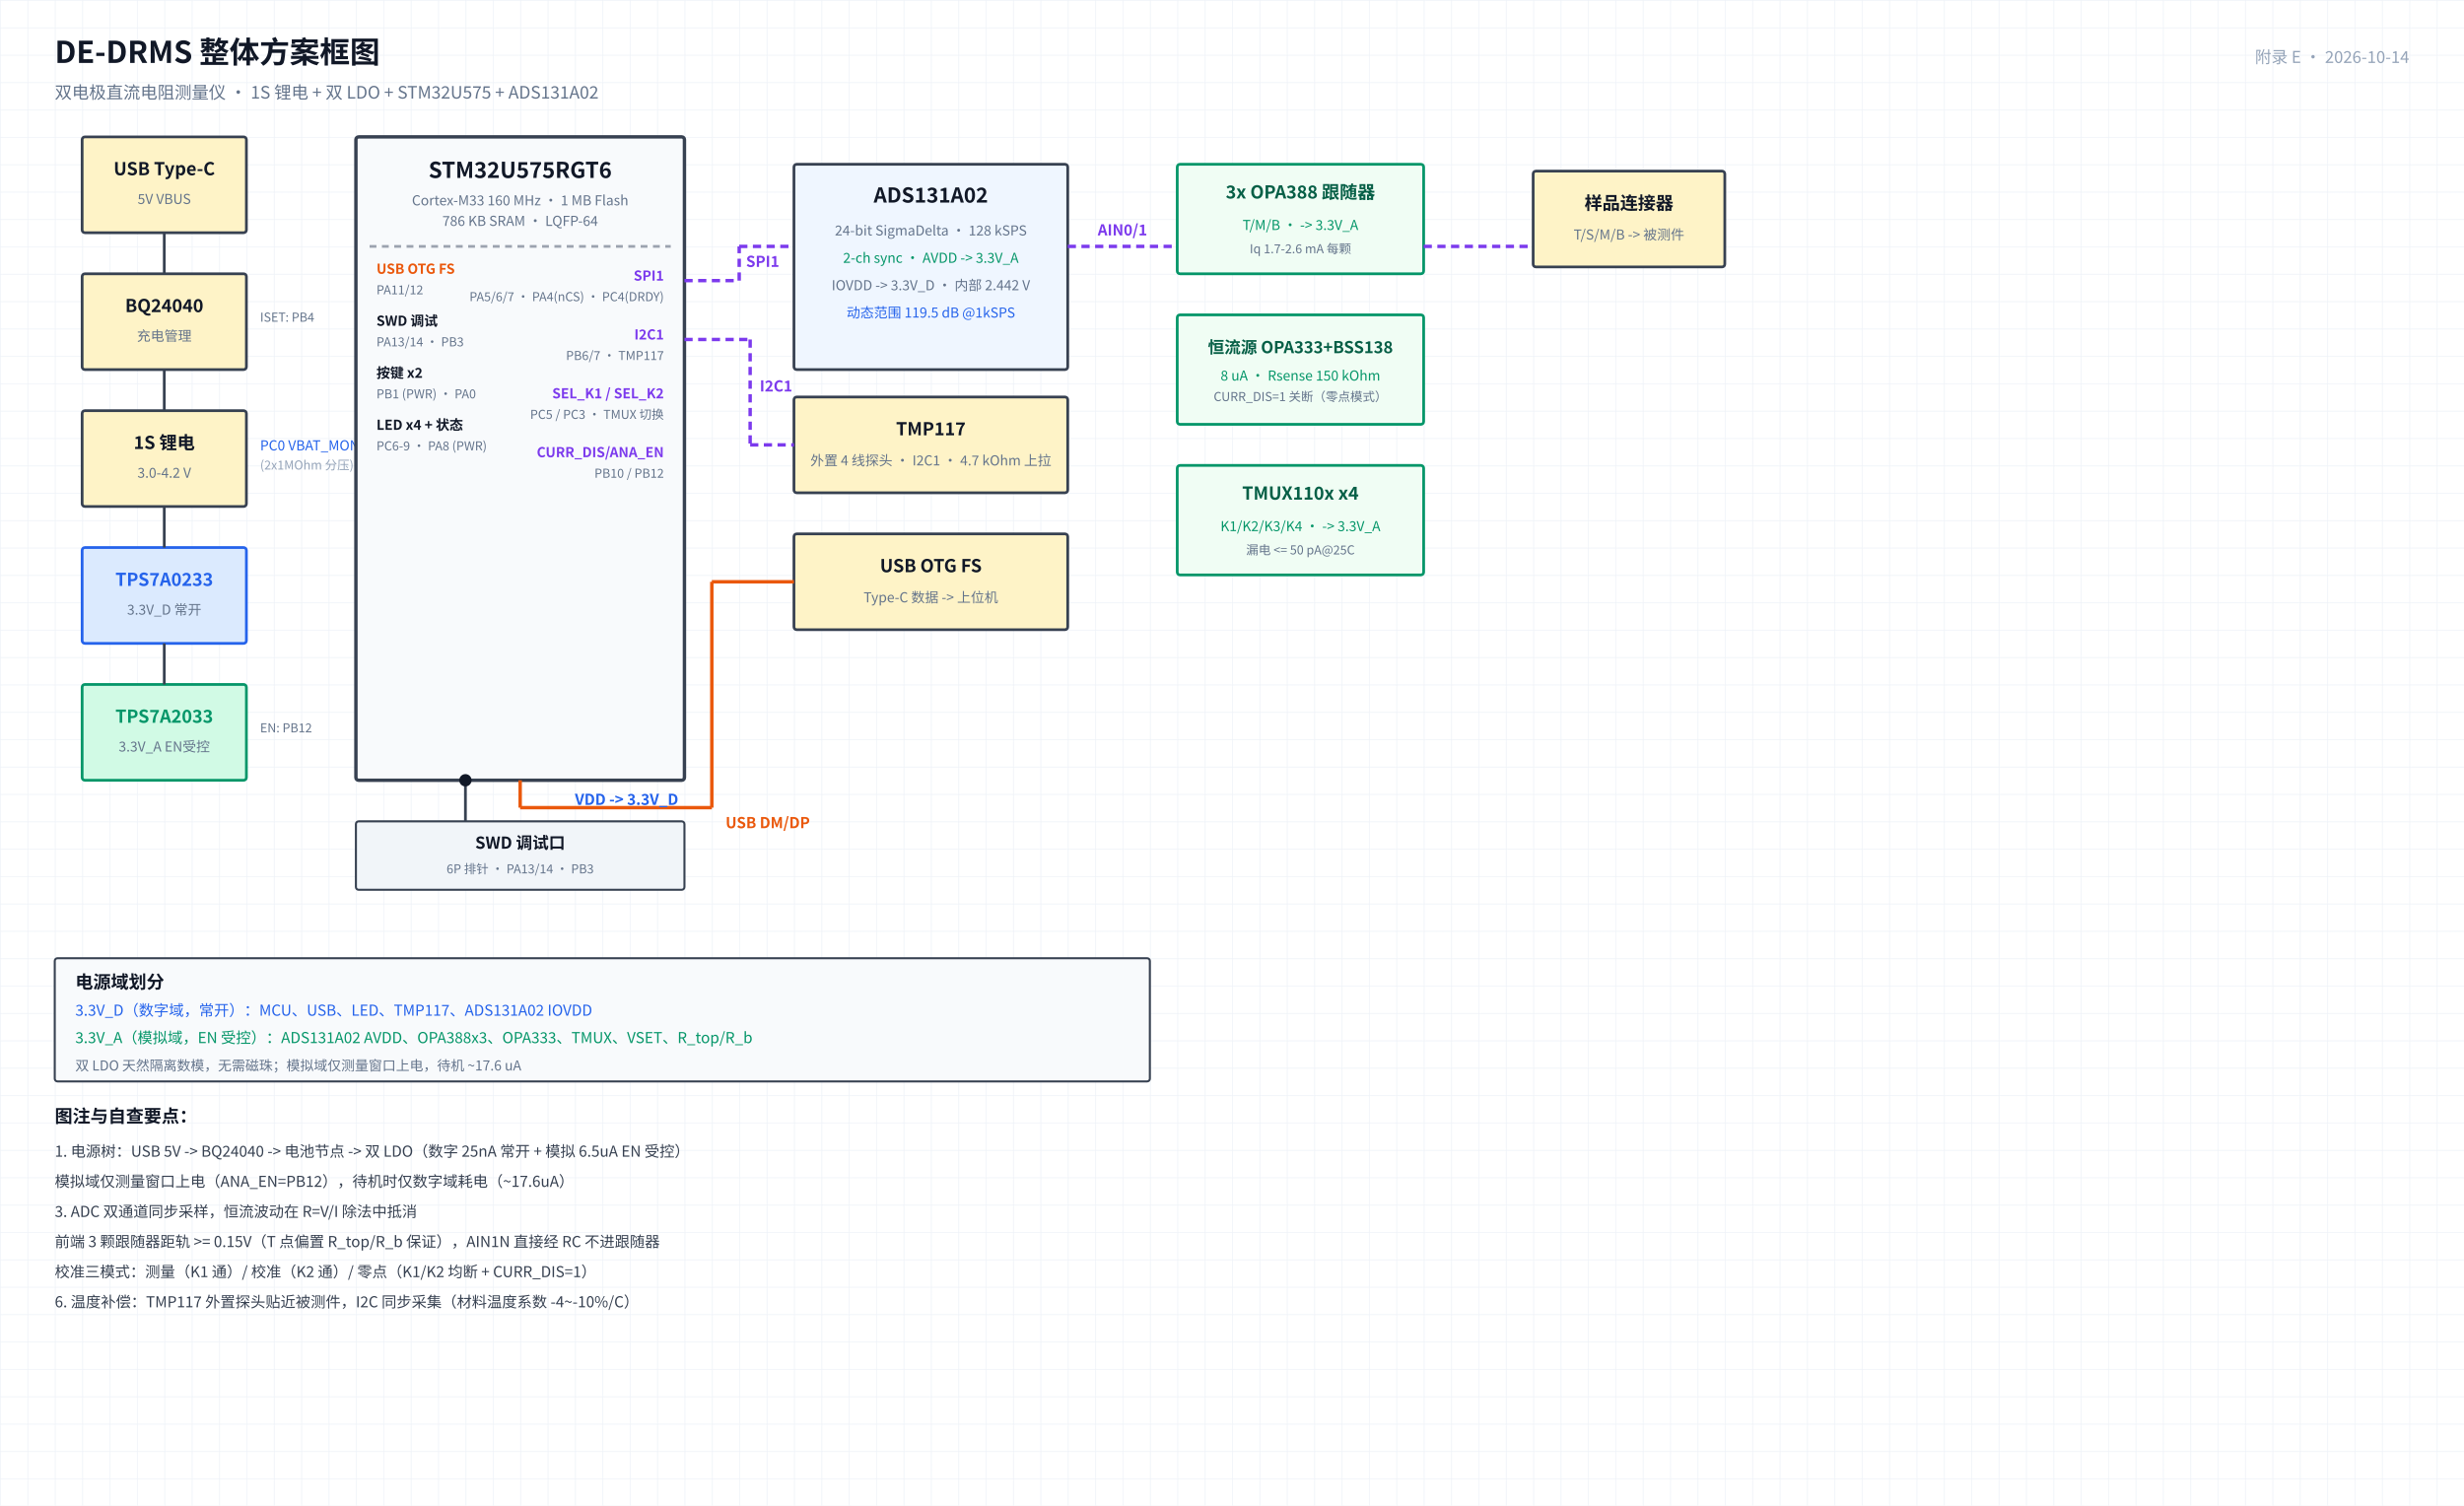
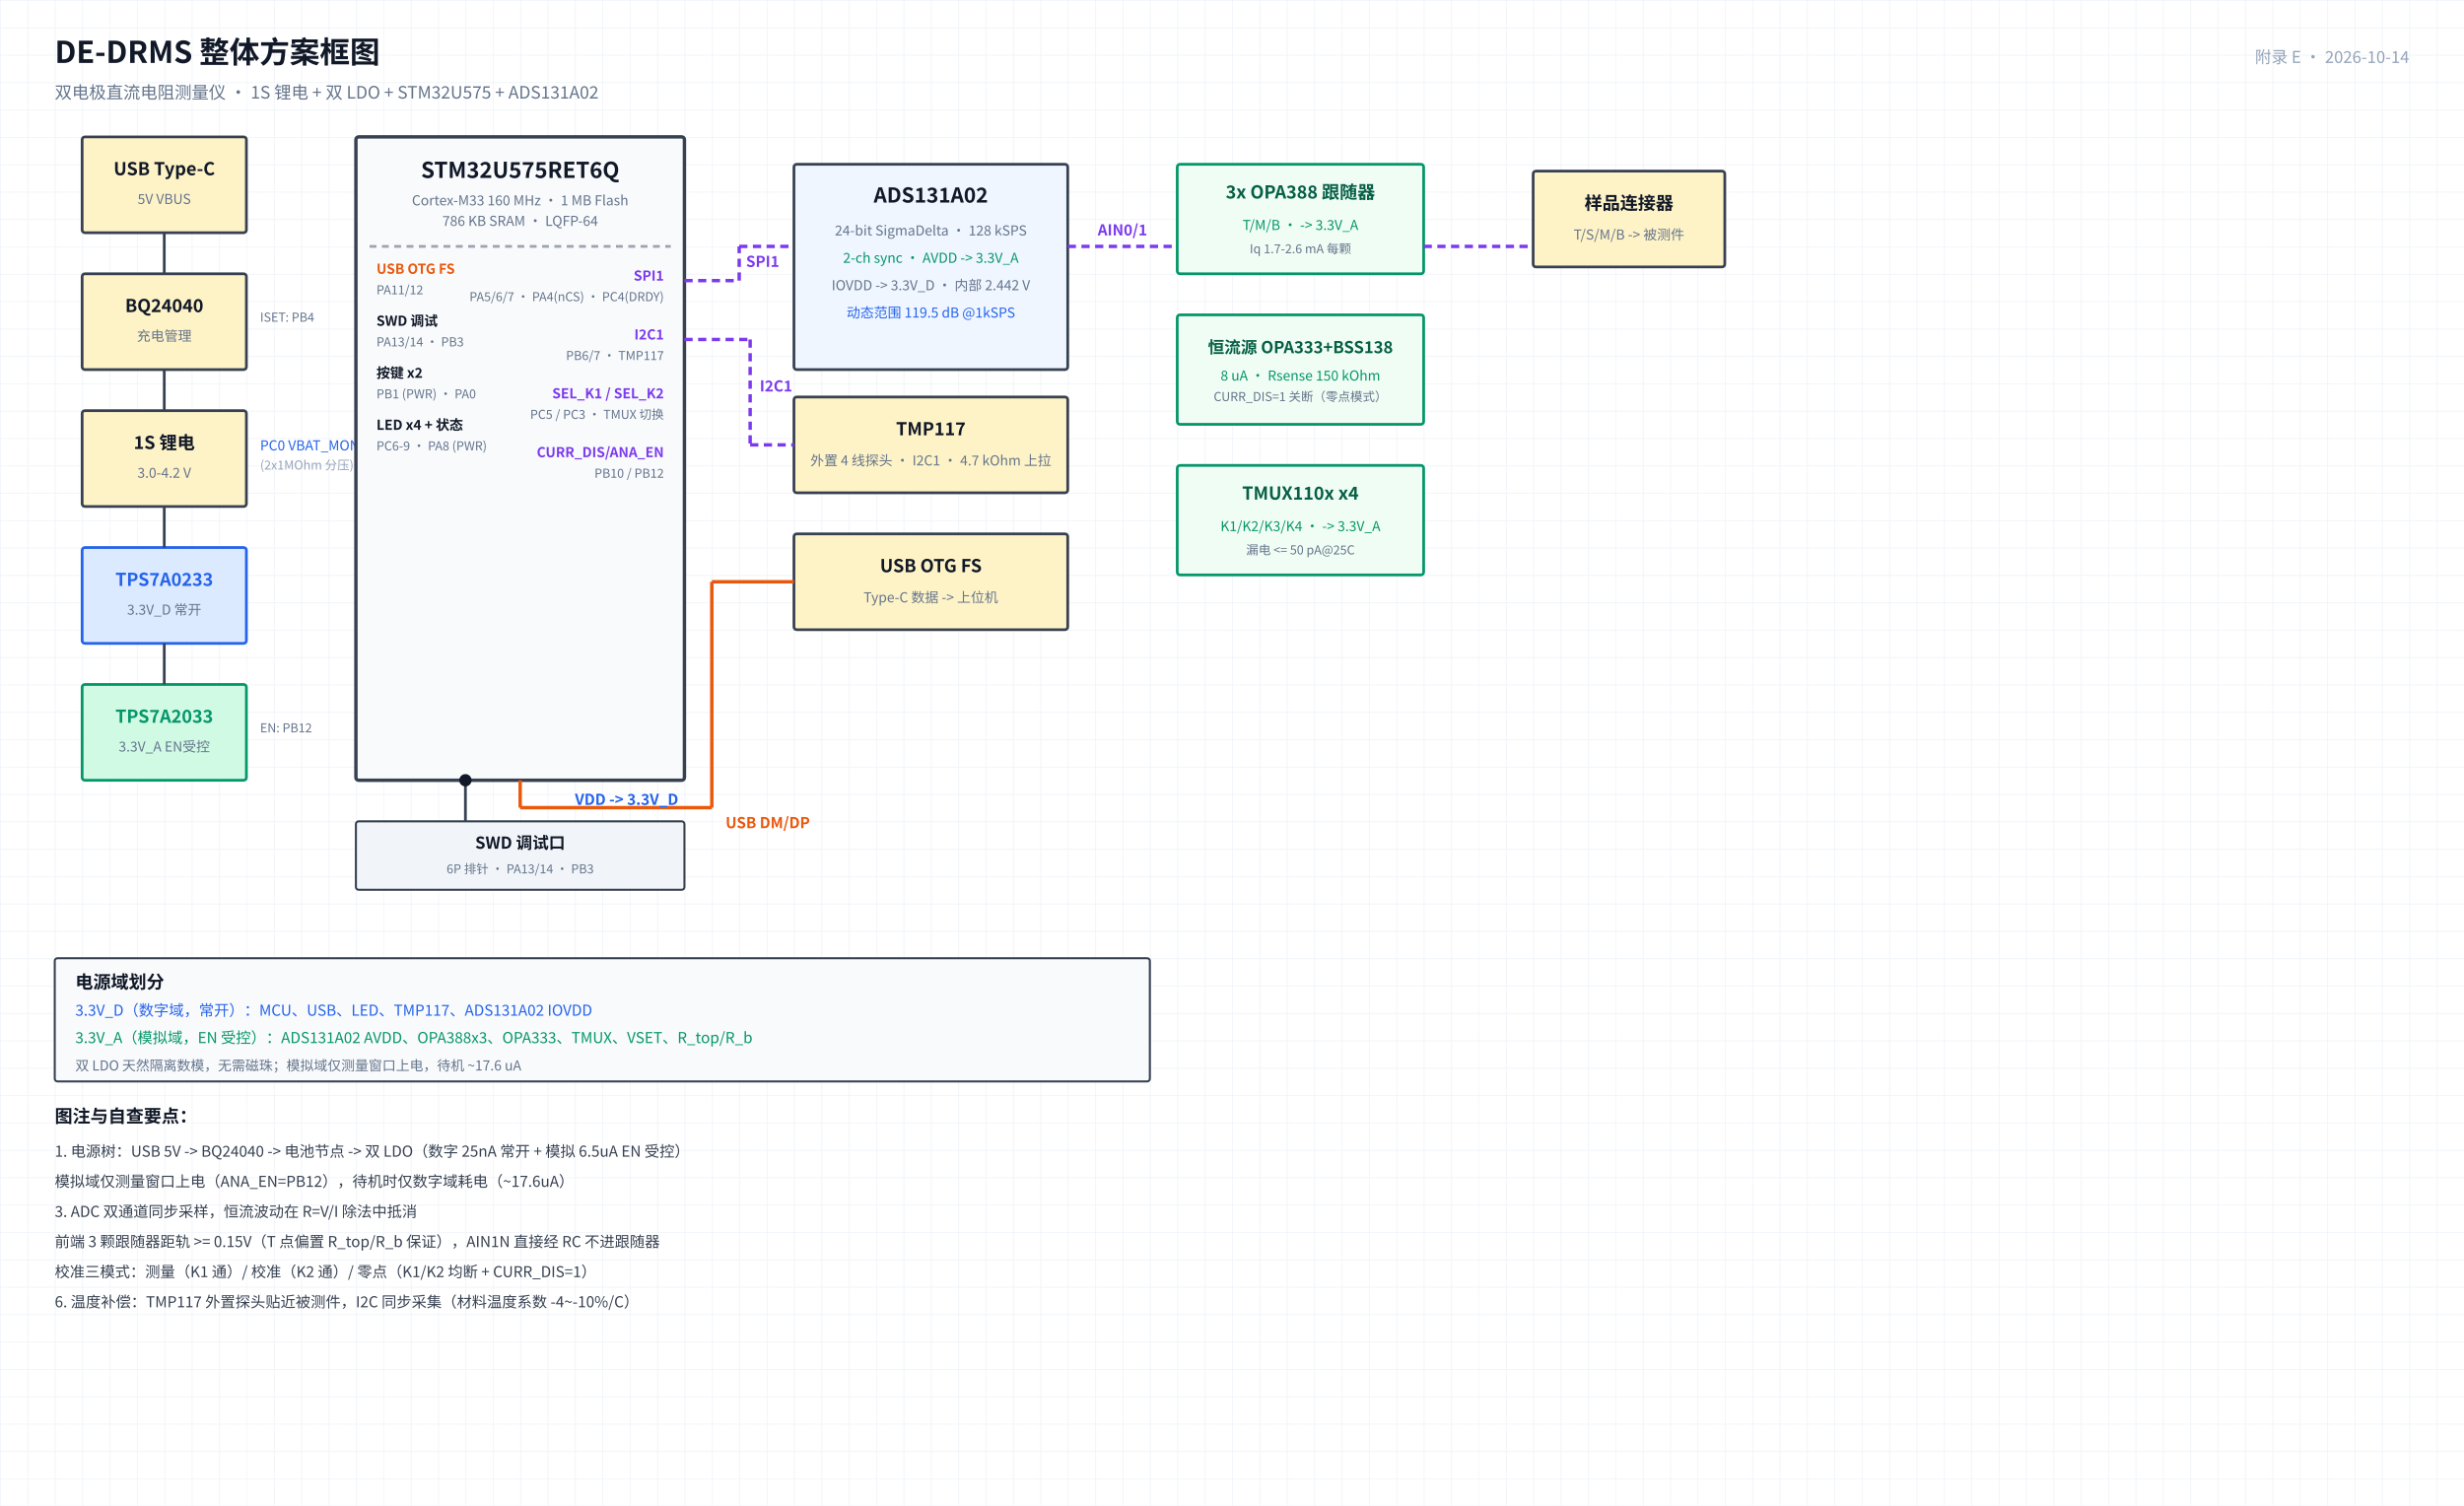
<svg xmlns="http://www.w3.org/2000/svg" width="1800" height="1100" viewBox="0 0 1800 1100" font-family="'Noto Sans CJK SC','Noto Sans SC','Source Han Sans SC','PingFang SC','Microsoft YaHei',sans-serif">
  <style>
  .w   { stroke:#374151; stroke-width:2;   fill:none }
  .wr  { stroke:#374151; stroke-width:2.5; fill:none }
  .sym { stroke:#374151; stroke-width:1.8; fill:none; stroke-linejoin:round }
  .p   { stroke:#7c3aed; stroke-width:1.8; fill:none; stroke-dasharray:6,4 }
  .gw  { stroke:#059669; stroke-width:3.5; fill:none }
  .ow  { stroke:#ea580c; stroke-width:3.5; fill:none }
  .gd  { stroke:#9ca3af; stroke-width:2;   fill:none; stroke-dasharray:5,4 }
</style>
  <defs>
    <pattern id="grid" width="20" height="20" patternUnits="userSpaceOnUse">
      <path d="M20,0 L0,0 0,20" fill="none" stroke="#eef2f7" stroke-width="1" />
    </pattern>
    <marker id="arrG" markerUnits="userSpaceOnUse" markerWidth="12" markerHeight="11" refX="10" refY="4.5" orient="auto">
      <path d="M0,0 L10,4.5 L0,9 z" fill="#059669" />
    </marker>
    <marker id="arrO" markerUnits="userSpaceOnUse" markerWidth="12" markerHeight="11" refX="10" refY="4.5" orient="auto">
      <path d="M0,0 L10,4.5 L0,9 z" fill="#ea580c" />
    </marker>
    <marker id="arrB" markerUnits="userSpaceOnUse" markerWidth="12" markerHeight="11" refX="10" refY="4.5" orient="auto">
      <path d="M0,0 L10,4.5 L0,9 z" fill="#2563eb" />
    </marker>
    <marker id="arrK" markerUnits="userSpaceOnUse" markerWidth="12" markerHeight="11" refX="10" refY="4.5" orient="auto">
      <path d="M0,0 L10,4.5 L0,9 z" fill="#374151" />
    </marker>
  </defs>
  <rect x="0" y="0" width="1800" height="1100" fill="#ffffff" />
  <rect x="0" y="0" width="1800" height="1100" fill="url(#grid)" />
  <text x="40" y="46" font-size="22" font-weight="bold" fill="#111827">DE-DRMS 整体方案框图</text>
  <text x="40" y="72" font-size="12.5" fill="#64748b">双电极直流电阻测量仪 · 1S 锂电 + 双 LDO + STM32U575 + ADS131A02</text>
  <text x="1760" y="46" font-size="12" fill="#94a3b8" text-anchor="end">附录 E · 2026-10-14</text>
  <rect x="60" y="100" width="120" height="70" rx="2" fill="#fef3c7" stroke="#374151" stroke-width="2" />
  <text x="120" y="128" font-size="13" font-weight="bold" fill="#111827" text-anchor="middle">USB Type-C</text>
  <text x="120" y="149" font-size="10" fill="#64748b" text-anchor="middle">5V VBUS</text>
  <rect x="60" y="200" width="120" height="70" rx="2" fill="#fef3c7" stroke="#374151" stroke-width="2" />
  <text x="120" y="228" font-size="13" font-weight="bold" fill="#111827" text-anchor="middle">BQ24040</text>
  <text x="120" y="249" font-size="10" fill="#64748b" text-anchor="middle">充电管理</text>
  <rect x="60" y="300" width="120" height="70" rx="2" fill="#fef3c7" stroke="#374151" stroke-width="2" />
  <text x="120" y="328" font-size="13" font-weight="bold" fill="#111827" text-anchor="middle">1S 锂电</text>
  <text x="120" y="349" font-size="10" fill="#64748b" text-anchor="middle">3.0-4.2 V</text>
  <rect x="60" y="400" width="120" height="70" rx="2" fill="#dbeafe" stroke="#2563eb" stroke-width="2" />
  <text x="120" y="428" font-size="13" font-weight="bold" fill="#2563eb" text-anchor="middle">TPS7A0233</text>
  <text x="120" y="449" font-size="10" fill="#64748b" text-anchor="middle">3.3V_D 常开</text>
  <rect x="60" y="500" width="120" height="70" rx="2" fill="#d1fae5" stroke="#059669" stroke-width="2" />
  <text x="120" y="528" font-size="13" font-weight="bold" fill="#059669" text-anchor="middle">TPS7A2033</text>
  <text x="120" y="549" font-size="10" fill="#64748b" text-anchor="middle">3.3V_A EN受控</text>
  <line x1="120" y1="170" x2="120" y2="200" class="w" />
  <line x1="120" y1="270" x2="120" y2="300" class="w" />
  <line x1="120" y1="370" x2="120" y2="400" class="w" />
  <line x1="120" y1="470" x2="120" y2="500" class="w" />
  <text x="190" y="329" font-size="10" fill="#2563eb">PC0 VBAT_MON</text>
  <text x="190" y="343" font-size="9" fill="#94a3b8">(2x1MOhm 分压)</text>
  <text x="190" y="235" font-size="9" fill="#64748b">ISET: PB4</text>
  <text x="190" y="535" font-size="9" fill="#64748b">EN: PB12</text>
  <rect x="260" y="100" width="240" height="470" rx="2" fill="#f8fafc" stroke="#374151" stroke-width="2.5" />
-   <text x="380" y="130" font-size="16" font-weight="bold" fill="#111827" text-anchor="middle">STM32U575RGT6</text>
+   <text x="380" y="130" font-size="16" font-weight="bold" fill="#111827" text-anchor="middle">STM32U575RET6Q</text>
  <text x="380" y="150" font-size="10" fill="#64748b" text-anchor="middle">Cortex-M33 160 MHz · 1 MB Flash</text>
  <text x="380" y="165" font-size="10" fill="#64748b" text-anchor="middle">786 KB SRAM · LQFP-64</text>
  <line x1="270" y1="180" x2="490" y2="180" class="gd" />
  <text x="275" y="200" font-size="10" font-weight="bold" fill="#ea580c">USB OTG FS</text>
  <text x="275" y="215" font-size="9" fill="#64748b">PA11/12</text>
  <text x="275" y="238" font-size="10" font-weight="bold" fill="#111827">SWD 调试</text>
  <text x="275" y="253" font-size="9" fill="#64748b">PA13/14 · PB3</text>
  <text x="275" y="276" font-size="10" font-weight="bold" fill="#111827">按键 x2</text>
  <text x="275" y="291" font-size="9" fill="#64748b">PB1 (PWR) · PA0</text>
  <text x="275" y="314" font-size="10" font-weight="bold" fill="#111827">LED x4 + 状态</text>
  <text x="275" y="329" font-size="9" fill="#64748b">PC6-9 · PA8 (PWR)</text>
  <text x="485" y="205" font-size="10" font-weight="bold" fill="#7c3aed" text-anchor="end">SPI1</text>
  <text x="485" y="220" font-size="9" fill="#64748b" text-anchor="end">PA5/6/7 · PA4(nCS) · PC4(DRDY)</text>
  <text x="485" y="248" font-size="10" font-weight="bold" fill="#7c3aed" text-anchor="end">I2C1</text>
  <text x="485" y="263" font-size="9" fill="#64748b" text-anchor="end">PB6/7 · TMP117</text>
  <text x="485" y="291" font-size="10" font-weight="bold" fill="#7c3aed" text-anchor="end">SEL_K1 / SEL_K2</text>
  <text x="485" y="306" font-size="9" fill="#64748b" text-anchor="end">PC5 / PC3 · TMUX 切换</text>
  <text x="485" y="334" font-size="10" font-weight="bold" fill="#7c3aed" text-anchor="end">CURR_DIS/ANA_EN</text>
  <text x="485" y="349" font-size="9" fill="#64748b" text-anchor="end">PB10 / PB12</text>
  <rect x="580" y="120" width="200" height="150" rx="2" fill="#eff6ff" stroke="#374151" stroke-width="2" />
  <text x="680" y="148" font-size="15" font-weight="bold" fill="#111827" text-anchor="middle">ADS131A02</text>
  <text x="680" y="172" font-size="10" fill="#64748b" text-anchor="middle">24-bit SigmaDelta · 128 kSPS</text>
  <text x="680" y="192" font-size="10" fill="#059669" text-anchor="middle">2-ch sync · AVDD -&gt; 3.3V_A</text>
  <text x="680" y="212" font-size="10" fill="#64748b" text-anchor="middle">IOVDD -&gt; 3.3V_D · 内部 2.442 V</text>
  <text x="680" y="232" font-size="10" fill="#2563eb" text-anchor="middle">动态范围 119.5 dB @1kSPS</text>
  <rect x="580" y="290" width="200" height="70" rx="2" fill="#fef3c7" stroke="#374151" stroke-width="2" />
  <text x="680" y="318" font-size="13" font-weight="bold" fill="#111827" text-anchor="middle">TMP117</text>
  <text x="680" y="340" font-size="10" fill="#64748b" text-anchor="middle">外置 4 线探头 · I2C1 · 4.7 kOhm 上拉</text>
  <rect x="580" y="390" width="200" height="70" rx="2" fill="#fef3c7" stroke="#374151" stroke-width="2" />
  <text x="680" y="418" font-size="13" font-weight="bold" fill="#111827" text-anchor="middle">USB OTG FS</text>
  <text x="680" y="440" font-size="10" fill="#64748b" text-anchor="middle">Type-C 数据 -&gt; 上位机</text>
  <rect x="260" y="600" width="240" height="50" rx="2" fill="#f1f5f9" stroke="#374151" stroke-width="1.5" />
  <text x="380" y="620" font-size="12" font-weight="bold" fill="#111827" text-anchor="middle">SWD 调试口</text>
  <text x="380" y="638" font-size="9" fill="#64748b" text-anchor="middle">6P 排针 · PA13/14 · PB3</text>
  <rect x="860" y="120" width="180" height="80" rx="2" fill="#f0fdf4" stroke="#059669" stroke-width="2" />
  <text x="950" y="145" font-size="13" font-weight="bold" fill="#065f46" text-anchor="middle">3x OPA388 跟随器</text>
  <text x="950" y="168" font-size="10" fill="#059669" text-anchor="middle">T/M/B · -&gt; 3.3V_A</text>
  <text x="950" y="185" font-size="9" fill="#64748b" text-anchor="middle">Iq 1.7-2.6 mA 每颗</text>
  <rect x="860" y="230" width="180" height="80" rx="2" fill="#f0fdf4" stroke="#059669" stroke-width="2" />
  <text x="950" y="258" font-size="12" font-weight="bold" fill="#065f46" text-anchor="middle">恒流源 OPA333+BSS138</text>
  <text x="950" y="278" font-size="10" fill="#059669" text-anchor="middle">8 uA · Rsense 150 kOhm</text>
  <text x="950" y="293" font-size="9" fill="#64748b" text-anchor="middle">CURR_DIS=1 关断（零点模式）</text>
  <rect x="860" y="340" width="180" height="80" rx="2" fill="#f0fdf4" stroke="#059669" stroke-width="2" />
  <text x="950" y="365" font-size="13" font-weight="bold" fill="#065f46" text-anchor="middle">TMUX110x x4</text>
  <text x="950" y="388" font-size="10" fill="#059669" text-anchor="middle">K1/K2/K3/K4 · -&gt; 3.3V_A</text>
  <text x="950" y="405" font-size="9" fill="#64748b" text-anchor="middle">漏电 &lt;= 50 pA@25C</text>
  <rect x="1120" y="125" width="140" height="70" rx="2" fill="#fef3c7" stroke="#374151" stroke-width="2" />
  <text x="1190" y="153" font-size="13" font-weight="bold" fill="#111827" text-anchor="middle">样品连接器</text>
  <text x="1190" y="175" font-size="10" fill="#64748b" text-anchor="middle">T/S/M/B -&gt; 被测件</text>
  <line x1="500" y1="205" x2="540" y2="205" class="p" style="stroke-width:2.5" />
  <line x1="540" y1="205" x2="540" y2="180" class="p" style="stroke-width:2.5" />
  <line x1="540" y1="180" x2="580" y2="180" class="p" style="stroke-width:2.5" />
  <text x="545" y="195" font-size="11" font-weight="bold" fill="#7c3aed">SPI1</text>
  <line x1="500" y1="248" x2="548" y2="248" class="p" style="stroke-width:2.5" />
  <line x1="548" y1="248" x2="548" y2="325" class="p" style="stroke-width:2.5" />
  <line x1="548" y1="325" x2="580" y2="325" class="p" style="stroke-width:2.5" />
  <text x="555" y="286" font-size="11" font-weight="bold" fill="#7c3aed">I2C1</text>
  <line x1="780" y1="180" x2="860" y2="180" class="p" style="stroke-width:2.5" />
  <text x="820" y="172" font-size="11" font-weight="bold" fill="#7c3aed" text-anchor="middle">AIN0/1</text>
  <line x1="1040" y1="180" x2="1120" y2="180" class="p" style="stroke-width:2.5" />
  <line x1="380" y1="570" x2="380" y2="590" class="ow" style="stroke-width:2.5" />
  <line x1="380" y1="590" x2="520" y2="590" class="ow" style="stroke-width:2.5" />
  <line x1="520" y1="590" x2="520" y2="425" class="ow" style="stroke-width:2.5" />
  <line x1="520" y1="425" x2="580" y2="425" class="ow" style="stroke-width:2.5" />
  <text x="530" y="605" font-size="11" font-weight="bold" fill="#ea580c">USB DM/DP</text>
  <line x1="340" y1="570" x2="340" y2="600" class="w" />
  <circle cx="340" cy="570" r="4.5" fill="#111827" />
  <text x="420" y="588" font-size="11" font-weight="bold" fill="#2563eb">VDD -&gt; 3.3V_D</text>
  <rect x="40" y="700" width="800" height="90" rx="2" fill="#f8fafc" stroke="#374151" stroke-width="1.5" />
  <text x="55" y="722" font-size="13" font-weight="bold" fill="#111827">电源域划分</text>
  <text x="55" y="742" font-size="11" fill="#2563eb">3.3V_D（数字域，常开）：MCU、USB、LED、TMP117、ADS131A02 IOVDD</text>
  <text x="55" y="762" font-size="11" fill="#059669">3.3V_A（模拟域，EN 受控）：ADS131A02 AVDD、OPA388x3、OPA333、TMUX、VSET、R_top/R_b</text>
  <text x="55" y="782" font-size="10" fill="#64748b">双 LDO 天然隔离数模，无需磁珠；模拟域仅测量窗口上电，待机 ~17.6 uA</text>
  <text x="40" y="820" font-size="13" font-weight="bold" fill="#111827">图注与自查要点：</text>
  <text x="40" y="845" font-size="11" fill="#374151">1. 电源树：USB 5V -&gt; BQ24040 -&gt; 电池节点 -&gt; 双 LDO（数字 25nA 常开 + 模拟 6.5uA EN 受控）</text>
  <text x="40" y="867" font-size="11" fill="#374151">  模拟域仅测量窗口上电（ANA_EN=PB12），待机时仅数字域耗电（~17.6uA）</text>
  <text x="40" y="889" font-size="11" fill="#374151">3. ADC 双通道同步采样，恒流波动在 R=V/I 除法中抵消</text>
  <text x="40" y="911" font-size="11" fill="#374151">  前端 3 颗跟随器距轨 &gt;= 0.15V（T 点偏置 R_top/R_b 保证），AIN1N 直接经 RC 不进跟随器</text>
  <text x="40" y="933" font-size="11" fill="#374151">  校准三模式：测量（K1 通）/ 校准（K2 通）/ 零点（K1/K2 均断 + CURR_DIS=1）</text>
  <text x="40" y="955" font-size="11" fill="#374151">6. 温度补偿：TMP117 外置探头贴近被测件，I2C 同步采集（材料温度系数 -4~-10%/C）</text>
</svg>
